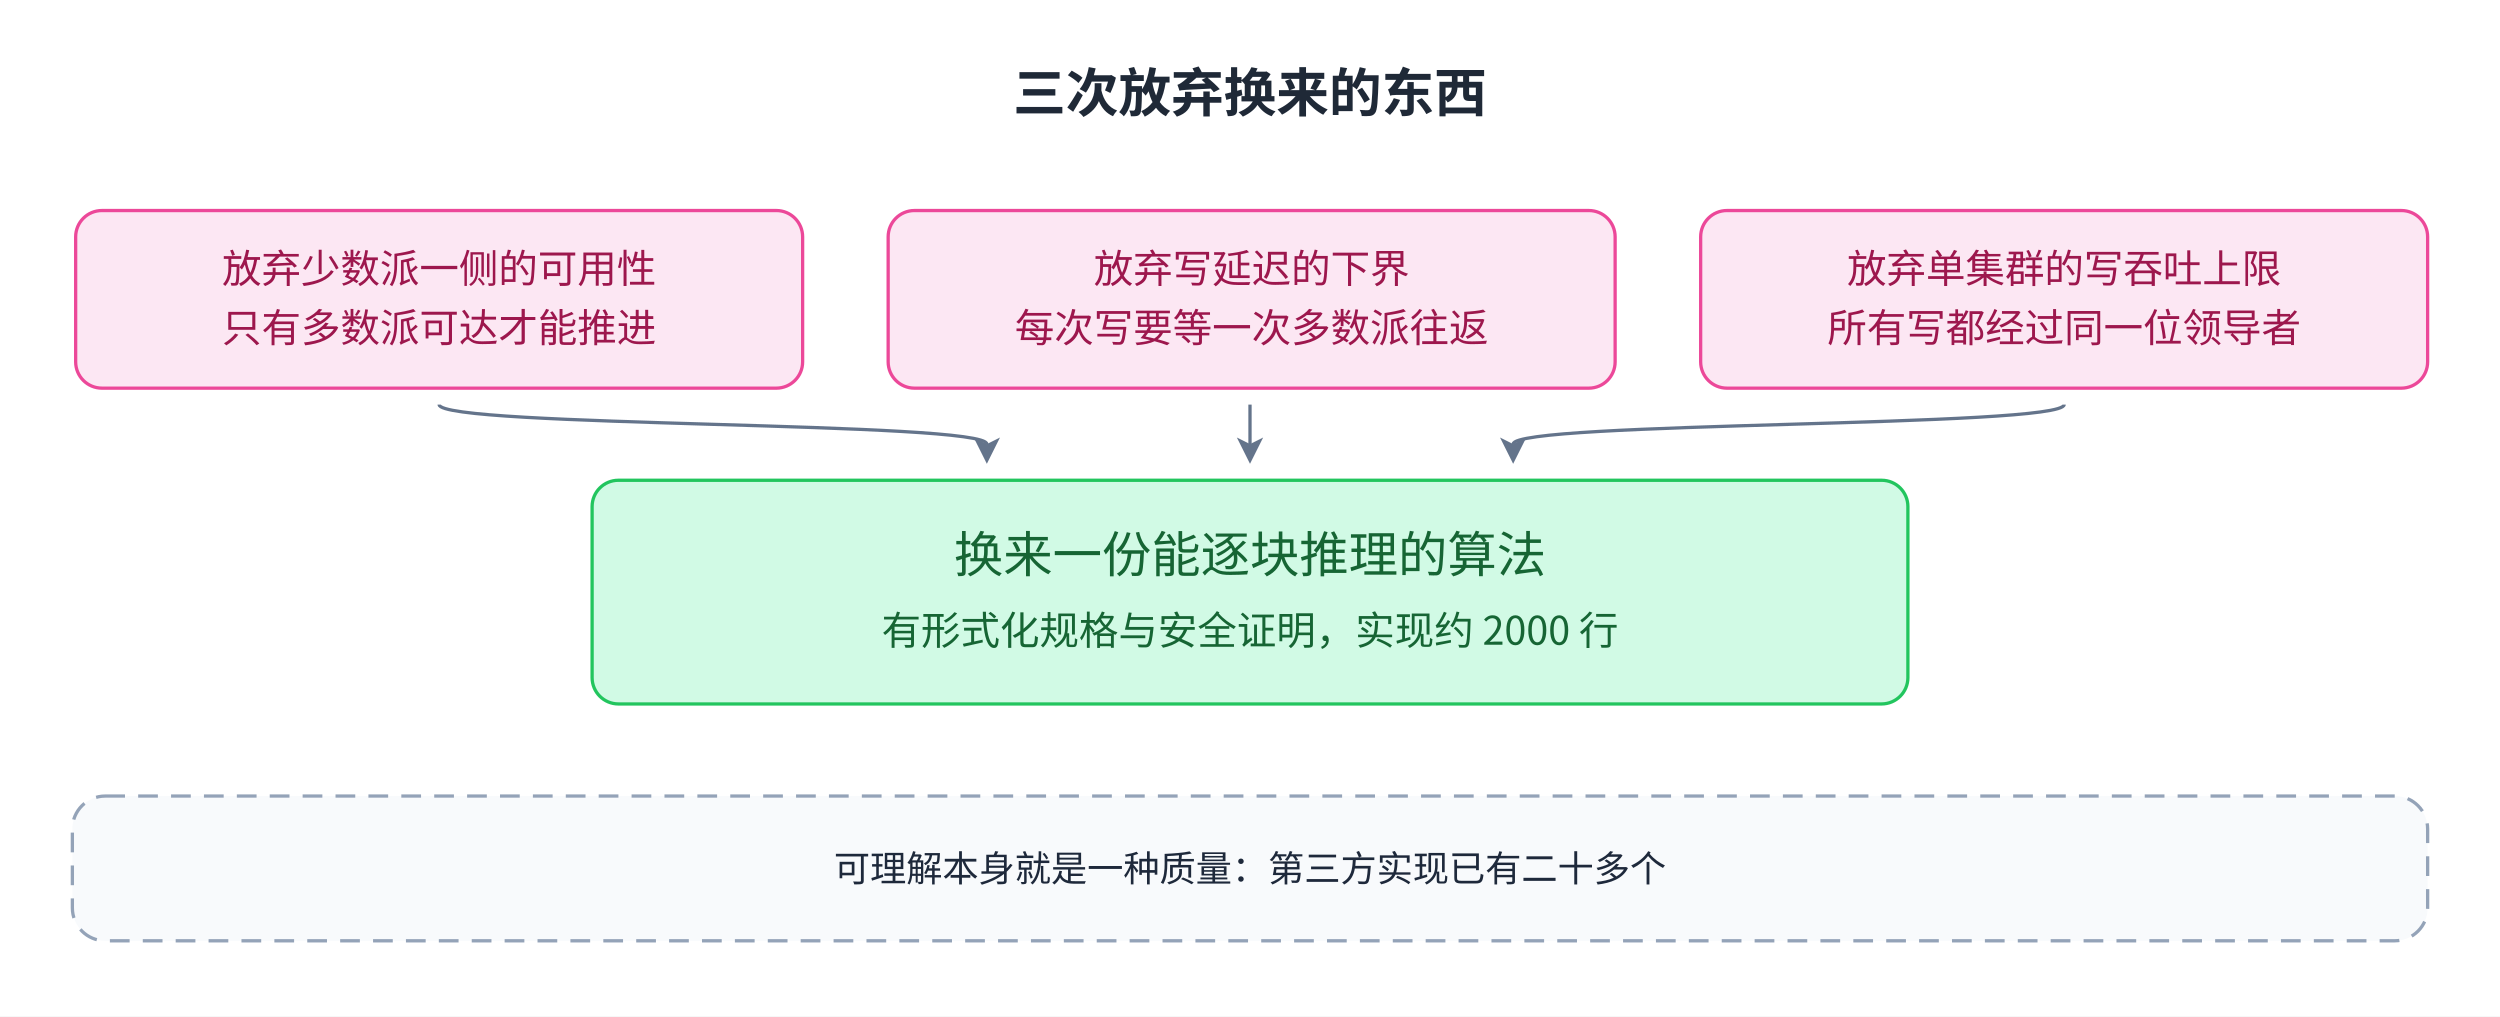
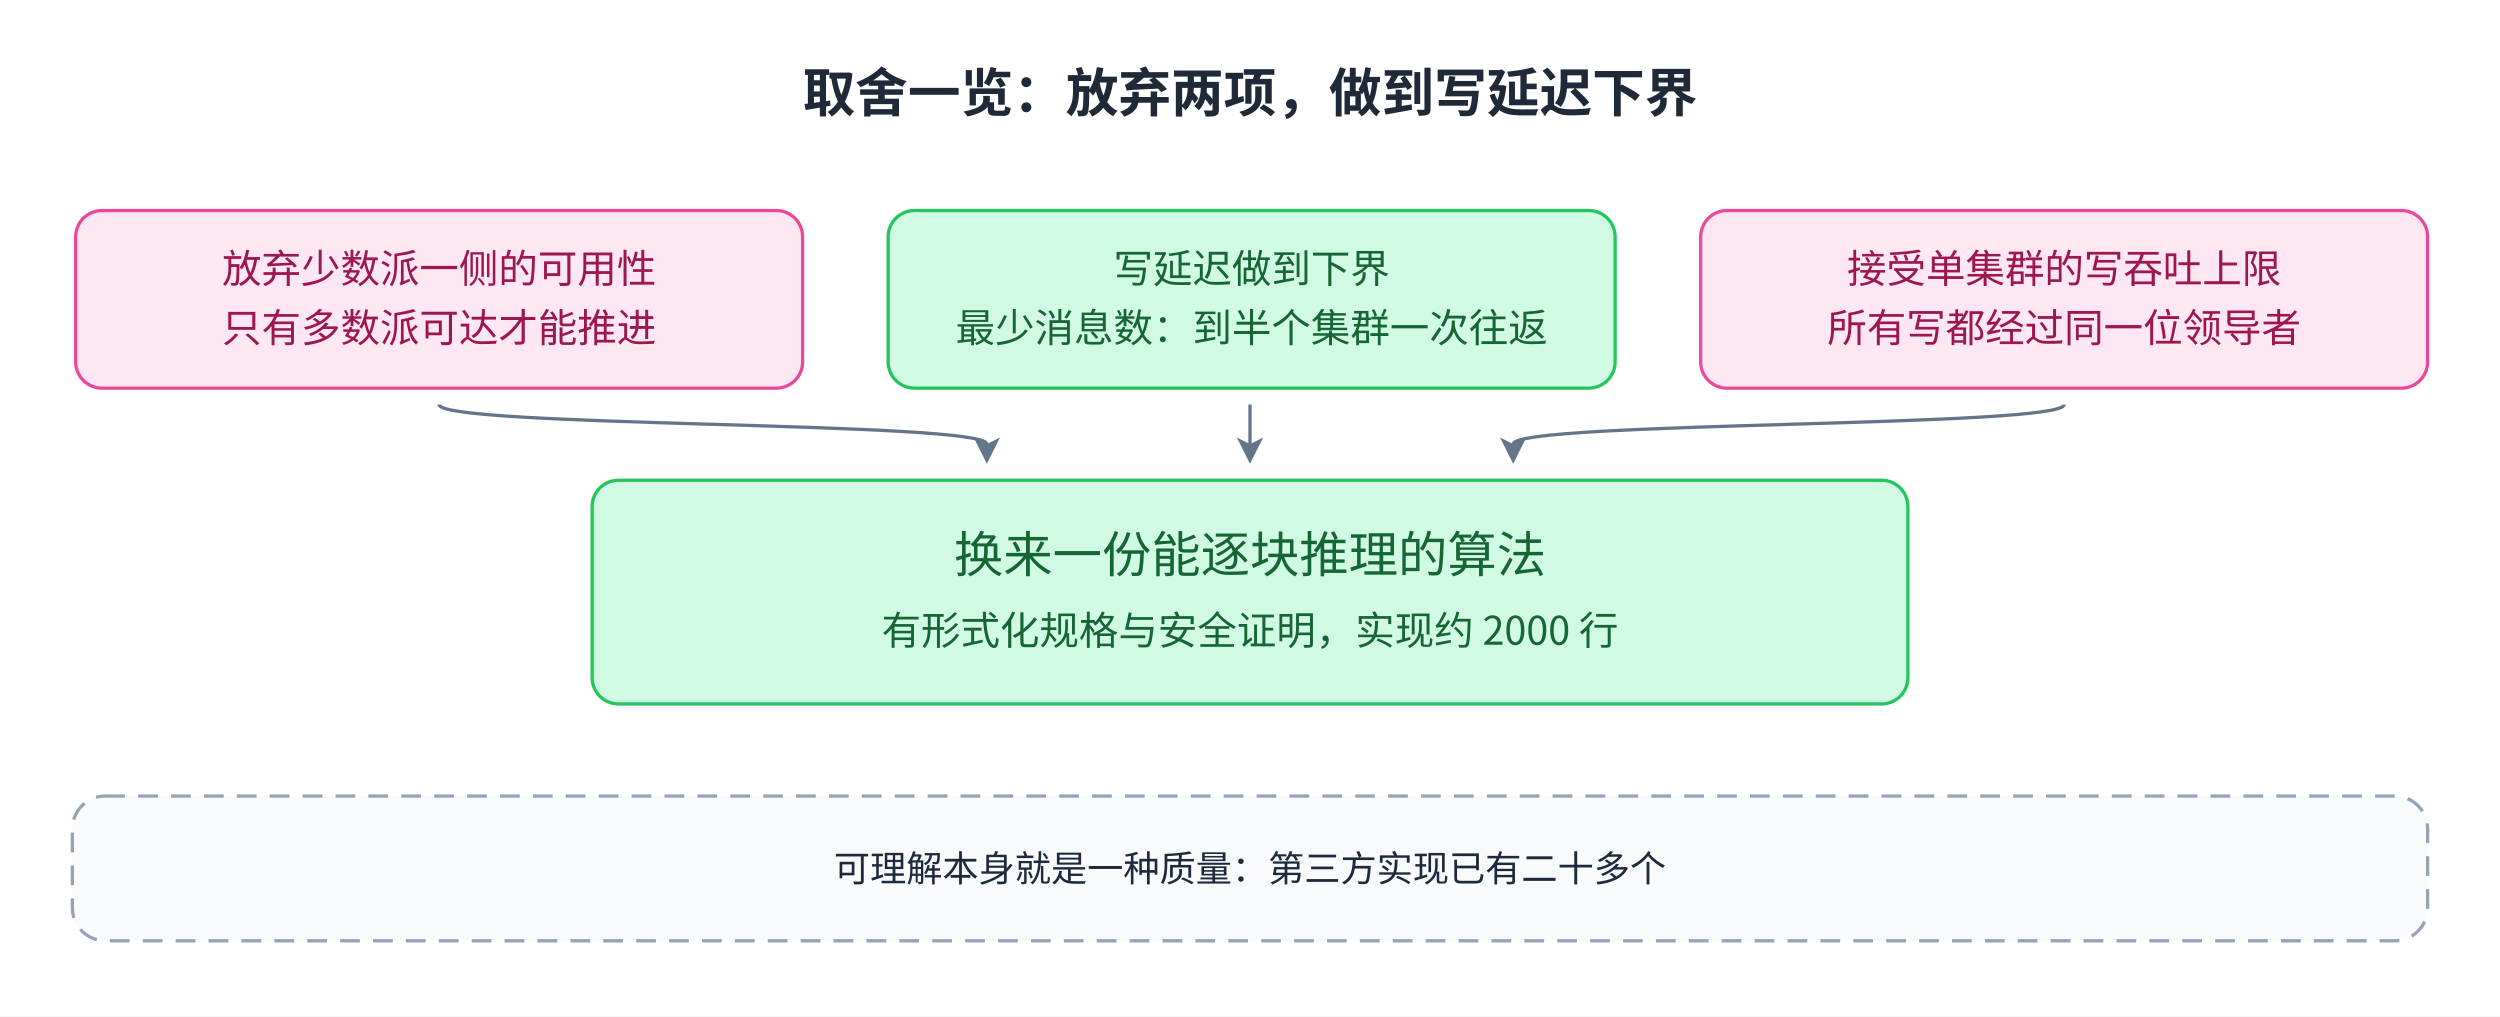
<svg xmlns="http://www.w3.org/2000/svg" viewBox="0 0 760 309" width="760" height="309" role="img" aria-labelledby="fig-raft-15-title fig-raft-15-desc">
  <defs>
    <style>
      text { font-family: 'PingFang SC', 'Microsoft YaHei', 'Noto Sans CJK SC', system-ui, sans-serif; }
    </style>
    <marker id="arrow" markerWidth="8" markerHeight="8" refX="2" refY="4" orient="auto" markerUnits="userSpaceOnUse">
      <path d="M0,0 L8,4 L0,8 L2,4 z" fill="#64748b" />
    </marker>
  </defs>
  <rect x="0" y="0" width="760" height="309" fill="#ffffff" />
-   <text x="380.0" y="34" font-size="16" font-weight="600" fill="#1f2937" text-anchor="middle">三次放弃换来的东西</text>
+   <text x="380.0" y="34" font-size="16" font-weight="600" fill="#1f2937" text-anchor="middle">取舍一览：放弃两项，做到写延迟下界</text>
  <rect x="23" y="64" width="221" height="54" rx="8" fill="#fce7f3" stroke="#ec4899" />
  <text x="133.5" y="86" font-size="12" fill="#9d174d" text-anchor="middle">放弃少数派一侧的可用性</text>
  <text x="133.5" y="104" font-size="12" fill="#9d174d" text-anchor="middle">只有多数派可达才能推进</text>
-   <rect x="270" y="64" width="221" height="54" rx="8" fill="#fce7f3" stroke="#ec4899" />
-   <text x="380.5" y="86" font-size="12" fill="#9d174d" text-anchor="middle">放弃写延迟的下界</text>
-   <text x="380.5" y="104" font-size="12" fill="#9d174d" text-anchor="middle">每次写要等一次多数派往返</text>
+   <rect x="270" y="64" width="221" height="54" rx="8" fill="#d1fae5" stroke="#22c55e" />
+   <text x="380.5" y="86" font-size="12" fill="#166534" text-anchor="middle">写延迟做到下界</text>
+   <text x="380.5" y="104" font-size="12" fill="#166534" text-anchor="middle">最少消息数：到半个集群一次往返</text>
  <rect x="517" y="64" width="221" height="54" rx="8" fill="#fce7f3" stroke="#ec4899" />
-   <text x="627.5" y="86" font-size="12" fill="#9d174d" text-anchor="middle">放弃单集群的写吞吐上限</text>
+   <text x="627.5" y="86" font-size="12" fill="#9d174d" text-anchor="middle">接受单集群的写吞吐上限</text>
  <text x="627.5" y="104" font-size="12" fill="#9d174d" text-anchor="middle">所有写都经过同一位领导者</text>
  <path d="M133.5,123 C 133.5,130 300,128 300,135" fill="none" stroke="#64748b" marker-end="url(#arrow)" />
  <path d="M380,123 L380,135" fill="none" stroke="#64748b" marker-end="url(#arrow)" />
  <path d="M627.5,123 C 627.5,130 460,128 460,135" fill="none" stroke="#64748b" marker-end="url(#arrow)" />
  <rect x="180" y="146" width="400" height="68" rx="8" fill="#d1fae5" stroke="#22c55e" />
  <text x="380.0" y="174" font-size="15" fill="#166534" text-anchor="middle">换来一份能逐块推理的算法</text>
  <text x="380.0" y="196" font-size="12" fill="#166534" text-anchor="middle">有形式化规格与安全证明，实现约 2000 行</text>
  <rect x="22" y="242" width="716" height="44" rx="10" fill="#f8fafc" stroke="#94a3b8" stroke-dasharray="6,4" />
  <text x="380.0" y="268" font-size="11" fill="#1e293b" text-anchor="middle">可理解本身就是一种质量：第三方实现已有二十多个</text>
</svg>
